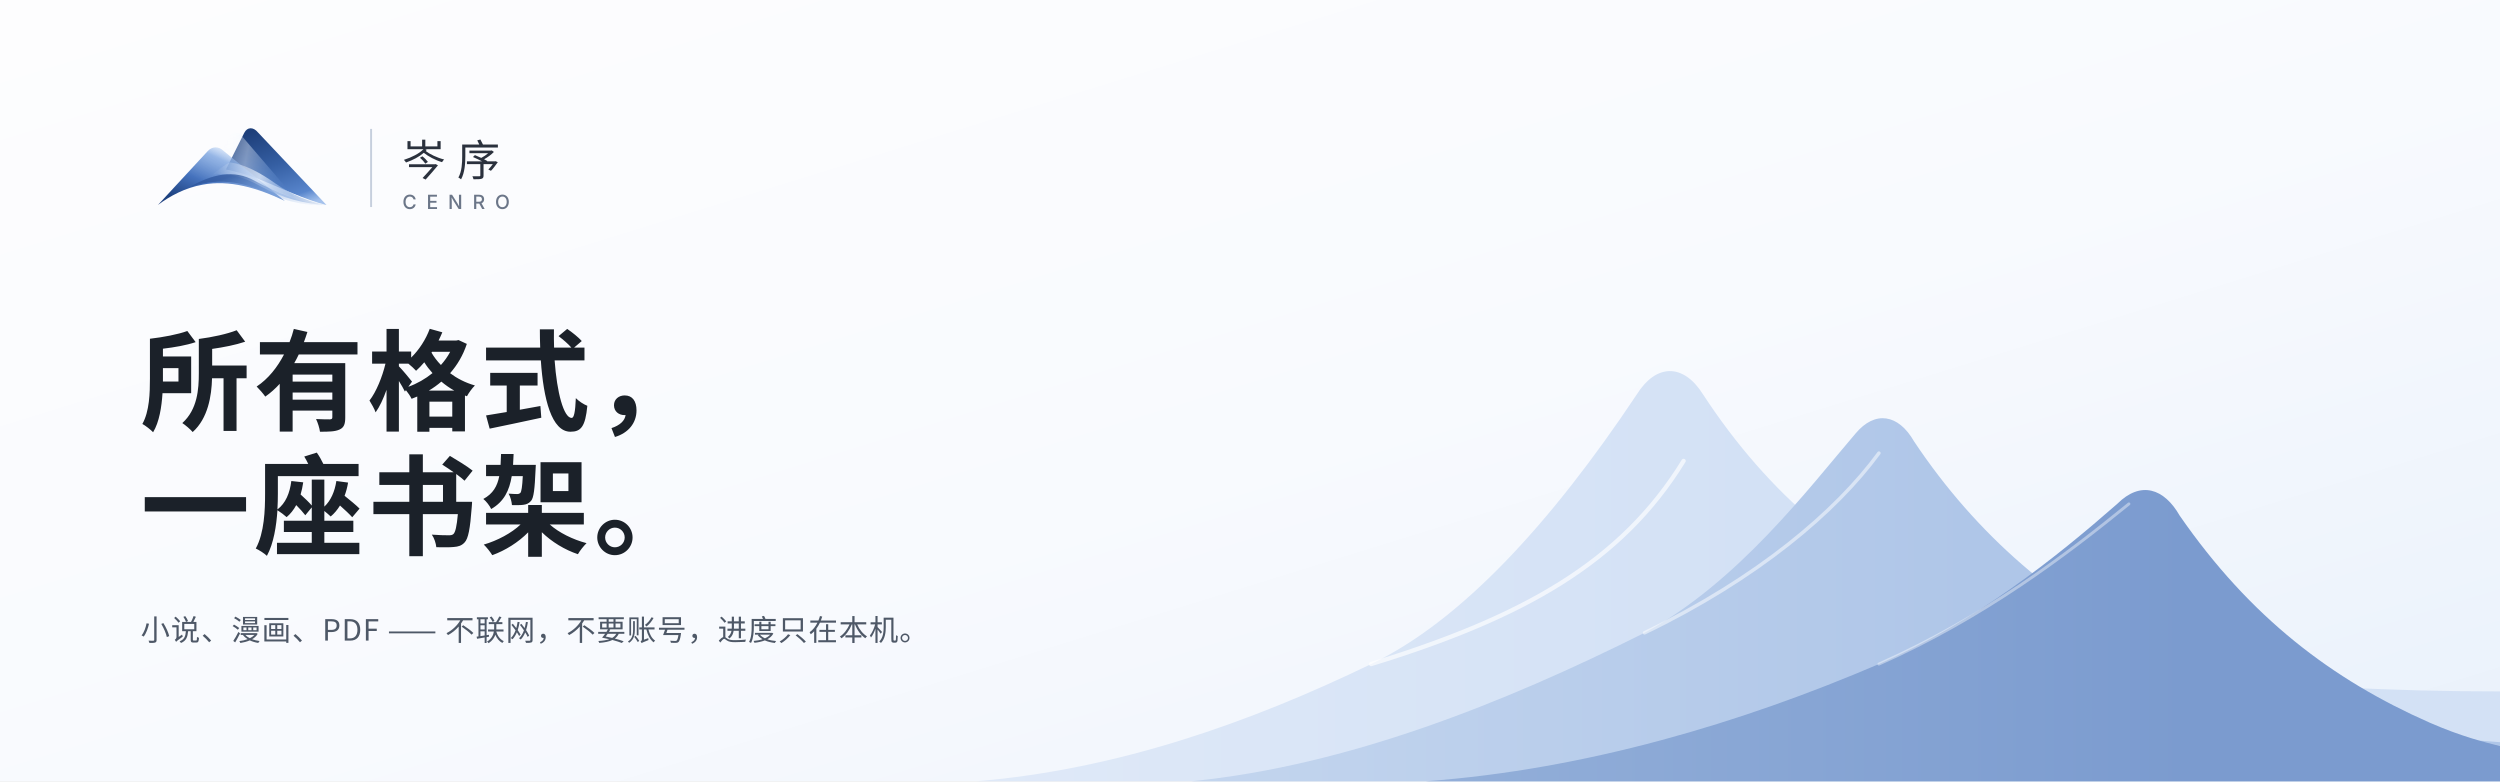
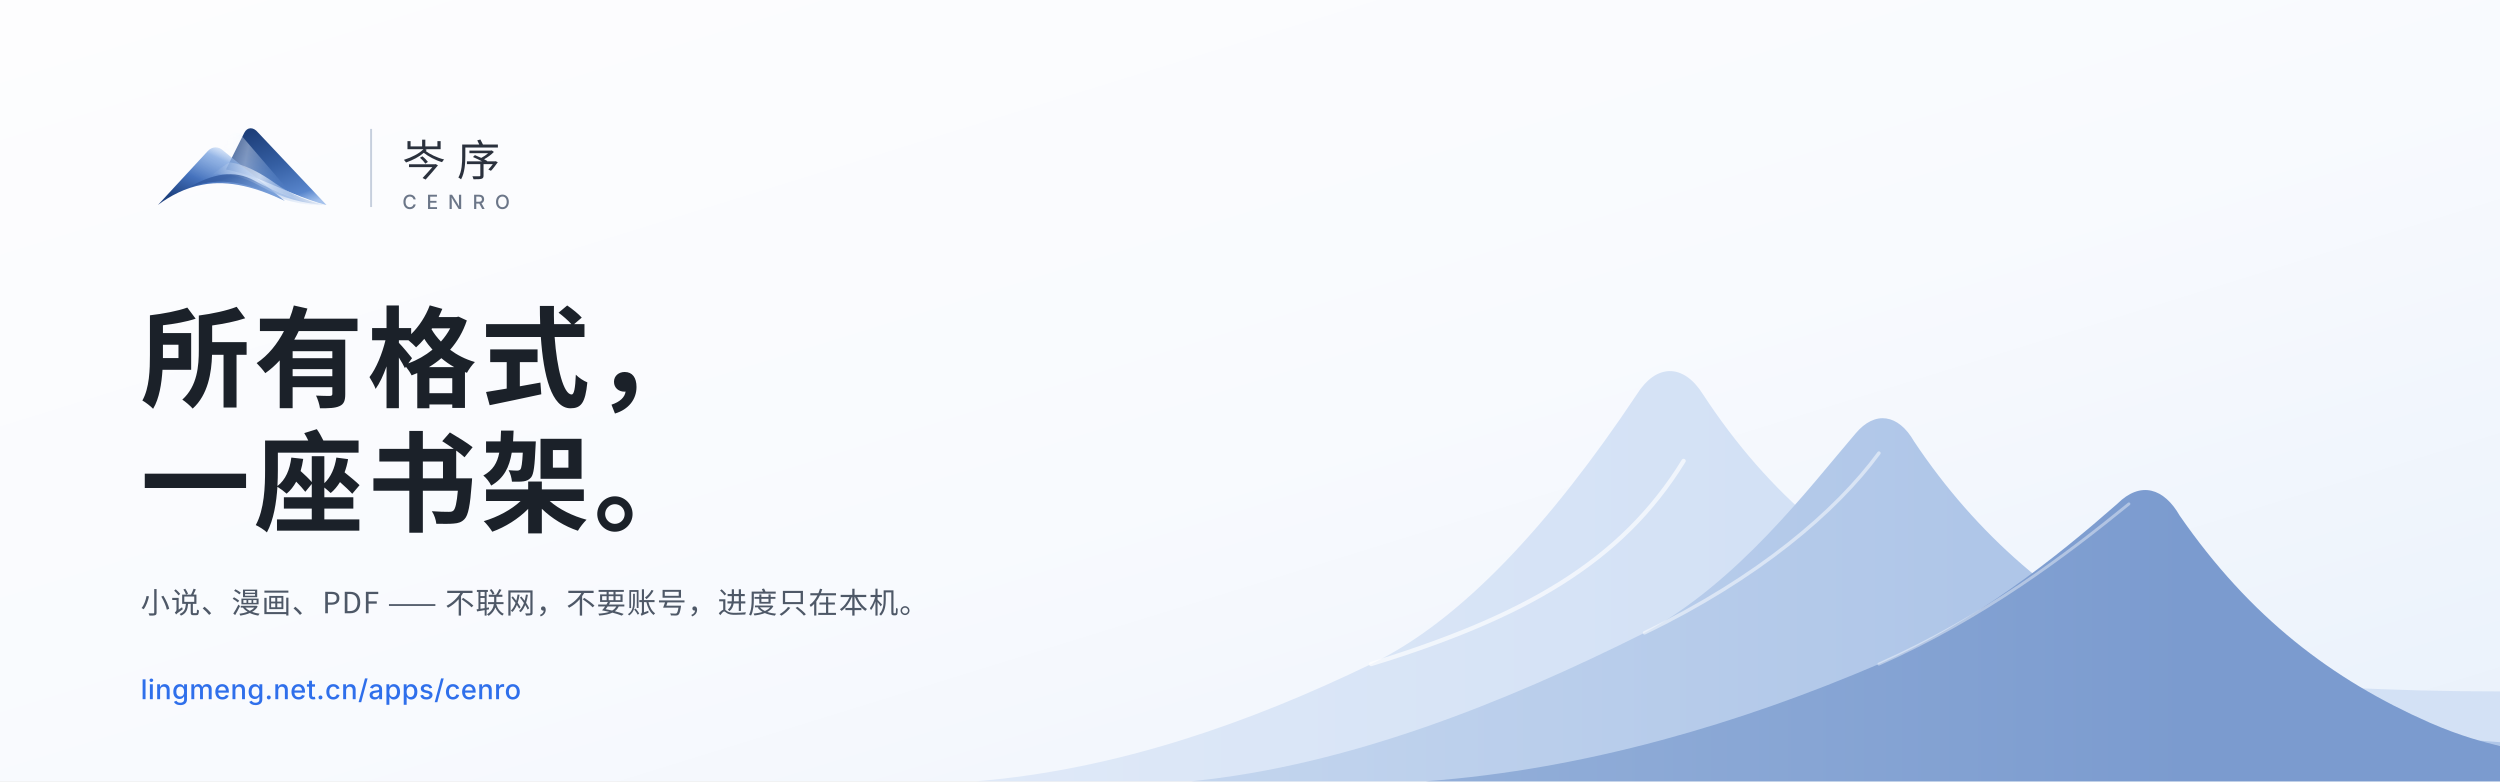
<svg xmlns="http://www.w3.org/2000/svg" viewBox="0 0 1280 400" width="1280" height="400">
  <defs>
    <linearGradient id="bg" x1="0%" y1="0%" x2="100%" y2="100%">
      <stop offset="0%" stop-color="#FDFDFE" />
      <stop offset="55%" stop-color="#F8FAFE" />
      <stop offset="100%" stop-color="#E9F1FB" />
    </linearGradient>
    <linearGradient id="farGrad" gradientUnits="userSpaceOnUse" x1="500" y1="0" x2="900" y2="0">
      <stop offset="0%" stop-color="#DFE9F8" />
      <stop offset="100%" stop-color="#D3E1F5" />
    </linearGradient>
    <linearGradient id="midGrad" gradientUnits="userSpaceOnUse" x1="610" y1="0" x2="1010" y2="0">
      <stop offset="0%" stop-color="#C3D5EE" />
      <stop offset="100%" stop-color="#AFC6E8" />
    </linearGradient>
    <linearGradient id="nearGrad" gradientUnits="userSpaceOnUse" x1="730" y1="0" x2="1120" y2="0">
      <stop offset="0%" stop-color="#93AFD9" />
      <stop offset="100%" stop-color="#7B9BCF" />
    </linearGradient>
    <linearGradient id="rightPeakGrad" x1="35%" y1="0%" x2="80%" y2="100%">
      <stop offset="0%" stop-color="#1E3F7A" />
      <stop offset="45%" stop-color="#355FA3" />
      <stop offset="85%" stop-color="#5885CC" />
      <stop offset="100%" stop-color="#87AEE6" stop-opacity="0.75" />
    </linearGradient>
    <linearGradient id="leftPeakGrad" x1="10%" y1="85%" x2="75%" y2="20%">
      <stop offset="0%" stop-color="#1D4180" />
      <stop offset="40%" stop-color="#4572BD" />
      <stop offset="80%" stop-color="#7EA6E0" stop-opacity="0.8" />
      <stop offset="100%" stop-color="#B9D2F5" stop-opacity="0.35" />
    </linearGradient>
    <linearGradient id="waveRibbon1" x1="0%" y1="50%" x2="100%" y2="65%">
      <stop offset="0%" stop-color="#FFFFFF" stop-opacity="0.05" />
      <stop offset="38%" stop-color="#EBF3FF" stop-opacity="0.72" />
      <stop offset="72%" stop-color="#769FDB" stop-opacity="0.55" />
      <stop offset="100%" stop-color="#4673BD" stop-opacity="0.1" />
    </linearGradient>
    <linearGradient id="waveRibbon2" x1="15%" y1="30%" x2="95%" y2="85%">
      <stop offset="0%" stop-color="#2D569C" stop-opacity="0.75" />
      <stop offset="50%" stop-color="#6A94D4" stop-opacity="0.45" />
      <stop offset="100%" stop-color="#ADC8F0" stop-opacity="0.15" />
    </linearGradient>
  </defs>
  <rect width="1280" height="400" fill="url(#bg)" />
  <path d="M 500 400 C 572 394 640 370 702 340 C 748 318 794 268 838 202 C 848 186 862 186 872 202 C 906 254 948 288 1000 312 C 1072 344 1170 354 1280 354 L 1280 400 Z" fill="url(#farGrad)" />
  <path d="M 610 400 C 690 392 770 360 842 324 C 890 298 926 250 950 222 C 960 210 972 212 980 226 C 1012 274 1054 310 1104 334 C 1164 362 1220 376 1280 380 L 1280 400 Z" fill="url(#midGrad)" />
  <path d="M 730 400 C 812 394 892 370 962 340 C 1012 318 1052 286 1084 258 C 1096 246 1108 250 1116 264 C 1152 316 1194 348 1244 370 C 1260 377 1272 380 1280 382 L 1280 400 Z" fill="url(#nearGrad)" />
  <path d="M 702 340 C 780 316 830 288 862 236" stroke="#FFFFFF" stroke-width="2.2" fill="none" opacity="0.65" stroke-linecap="round" />
  <path d="M 842 324 C 900 296 940 262 962 232" stroke="#FFFFFF" stroke-width="1.8" fill="none" opacity="0.5" stroke-linecap="round" />
  <path d="M 962 340 C 1016 316 1058 284 1090 258" stroke="#FFFFFF" stroke-width="1.5" fill="none" opacity="0.4" stroke-linecap="round" />
  <g transform="translate(72, 54) scale(0.26)">
    <path d="M 168 126 L 204 54 C 210 42, 222 42, 231 53 L 366 196 C 324 186, 276 162, 230 144 C 206 135, 186 130, 168 126 Z" fill="url(#rightPeakGrad)" />
    <path d="M 142 120 L 175 62 C 181 51, 192 51, 200 61 L 304 182 C 254 166, 200 140, 142 120 Z" fill="url(#waveRibbon1)" opacity="0.6" />
    <path d="M 34 196 L 132 90 C 141 80, 154 80, 164 90 L 284 188 C 230 162, 174 146, 122 156 C 88 162, 58 178, 34 196 Z" fill="url(#leftPeakGrad)" />
    <path d="M 176 112 C 205 116, 235 132, 266 154 C 298 176, 332 190, 366 196 C 322 194, 278 182, 238 160 C 202 140, 172 132, 142 136 C 154 126, 165 117, 176 112 Z" fill="url(#waveRibbon1)" />
    <path d="M 94 162 C 146 142, 198 148, 254 174 C 292 191, 330 198, 366 196 C 316 192, 268 172, 224 148 C 184 126, 142 134, 94 162 Z" fill="url(#waveRibbon2)" />
  </g>
  <line x1="190" y1="66" x2="190" y2="106" stroke="#C6CFDD" stroke-width="1" />
  <text x="206" y="90" font-family="'PingFang SC', 'Hiragino Sans GB', 'Microsoft YaHei', 'Noto Sans CJK SC', sans-serif" font-size="22" font-weight="400" letter-spacing="6" fill="#2A313D">岑序</text>
  <text x="206" y="107" font-family="'Inter', 'SF Pro Display', 'Helvetica Neue', Arial, sans-serif" font-size="10" font-weight="500" letter-spacing="5" fill="#6B7688">CENRO</text>
-   <text x="72" y="216" font-family="'PingFang SC', 'Hiragino Sans GB', 'Microsoft YaHei', 'Noto Sans CJK SC', sans-serif" font-size="56" font-weight="600" letter-spacing="2" fill="#1B2129">所有格式，</text>
-   <text x="72" y="280" font-family="'PingFang SC', 'Hiragino Sans GB', 'Microsoft YaHei', 'Noto Sans CJK SC', sans-serif" font-size="56" font-weight="600" letter-spacing="2" fill="#1B2129">一座书架。</text>
-   <text x="72" y="328" font-family="'PingFang SC', 'Hiragino Sans GB', 'Microsoft YaHei', 'Noto Sans CJK SC', sans-serif" font-size="15" font-weight="400" letter-spacing="0.5" fill="#4E5867">小说、漫画、PDF —— 不联网，不要账号，进度只在本机。</text>
+   <text x="72" y="204" font-family="'PingFang SC', 'Hiragino Sans GB', 'Microsoft YaHei', 'Noto Sans CJK SC', sans-serif" font-size="56" font-weight="600" letter-spacing="2" fill="#1B2129">所有格式，</text>
+   <text x="72" y="268" font-family="'PingFang SC', 'Hiragino Sans GB', 'Microsoft YaHei', 'Noto Sans CJK SC', sans-serif" font-size="56" font-weight="600" letter-spacing="2" fill="#1B2129">一座书架。</text>
+   <text x="72" y="314" font-family="'PingFang SC', 'Hiragino Sans GB', 'Microsoft YaHei', 'Noto Sans CJK SC', sans-serif" font-size="15" font-weight="400" letter-spacing="0.5" fill="#4E5867">小说、漫画、PDF —— 不联网，不要账号，进度只在本机。</text>
+   <text x="72" y="358" font-family="'Inter', 'SF Pro Display', 'Helvetica Neue', Arial, sans-serif" font-size="14" font-weight="500" letter-spacing="0.2" fill="#2F6FEB">lingmeng.net.cn/apps/cenro</text>
</svg>
